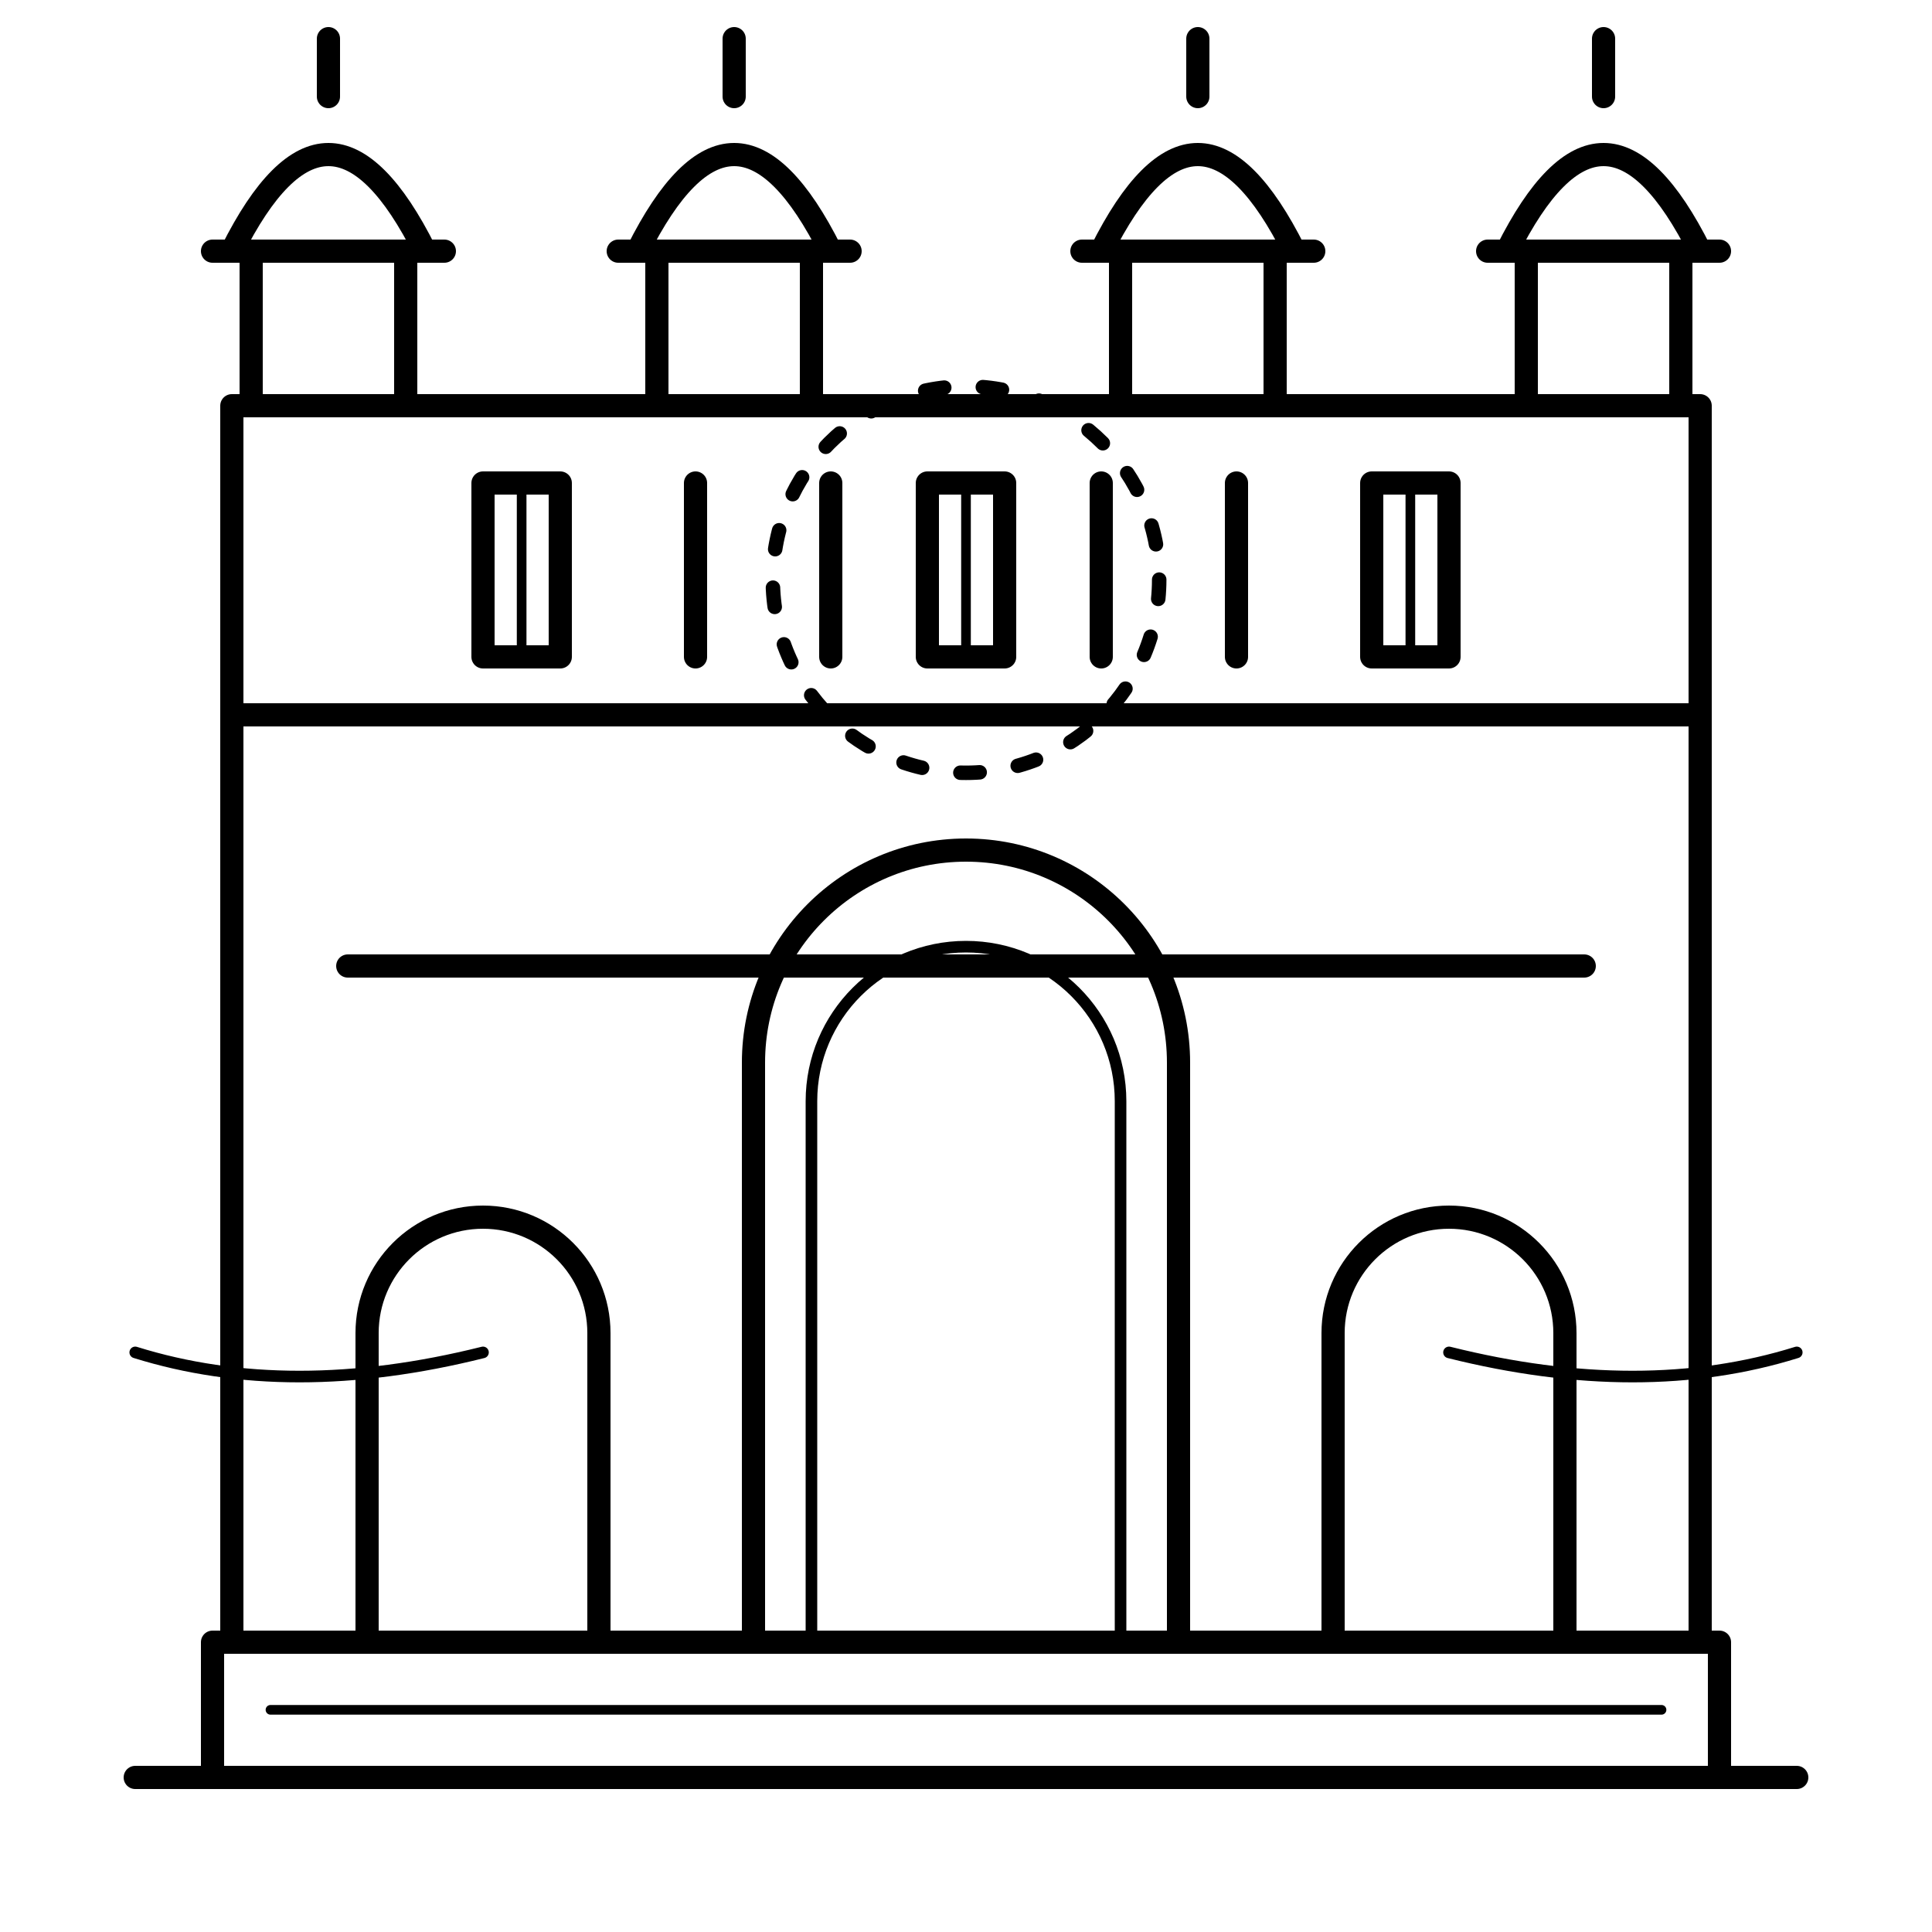
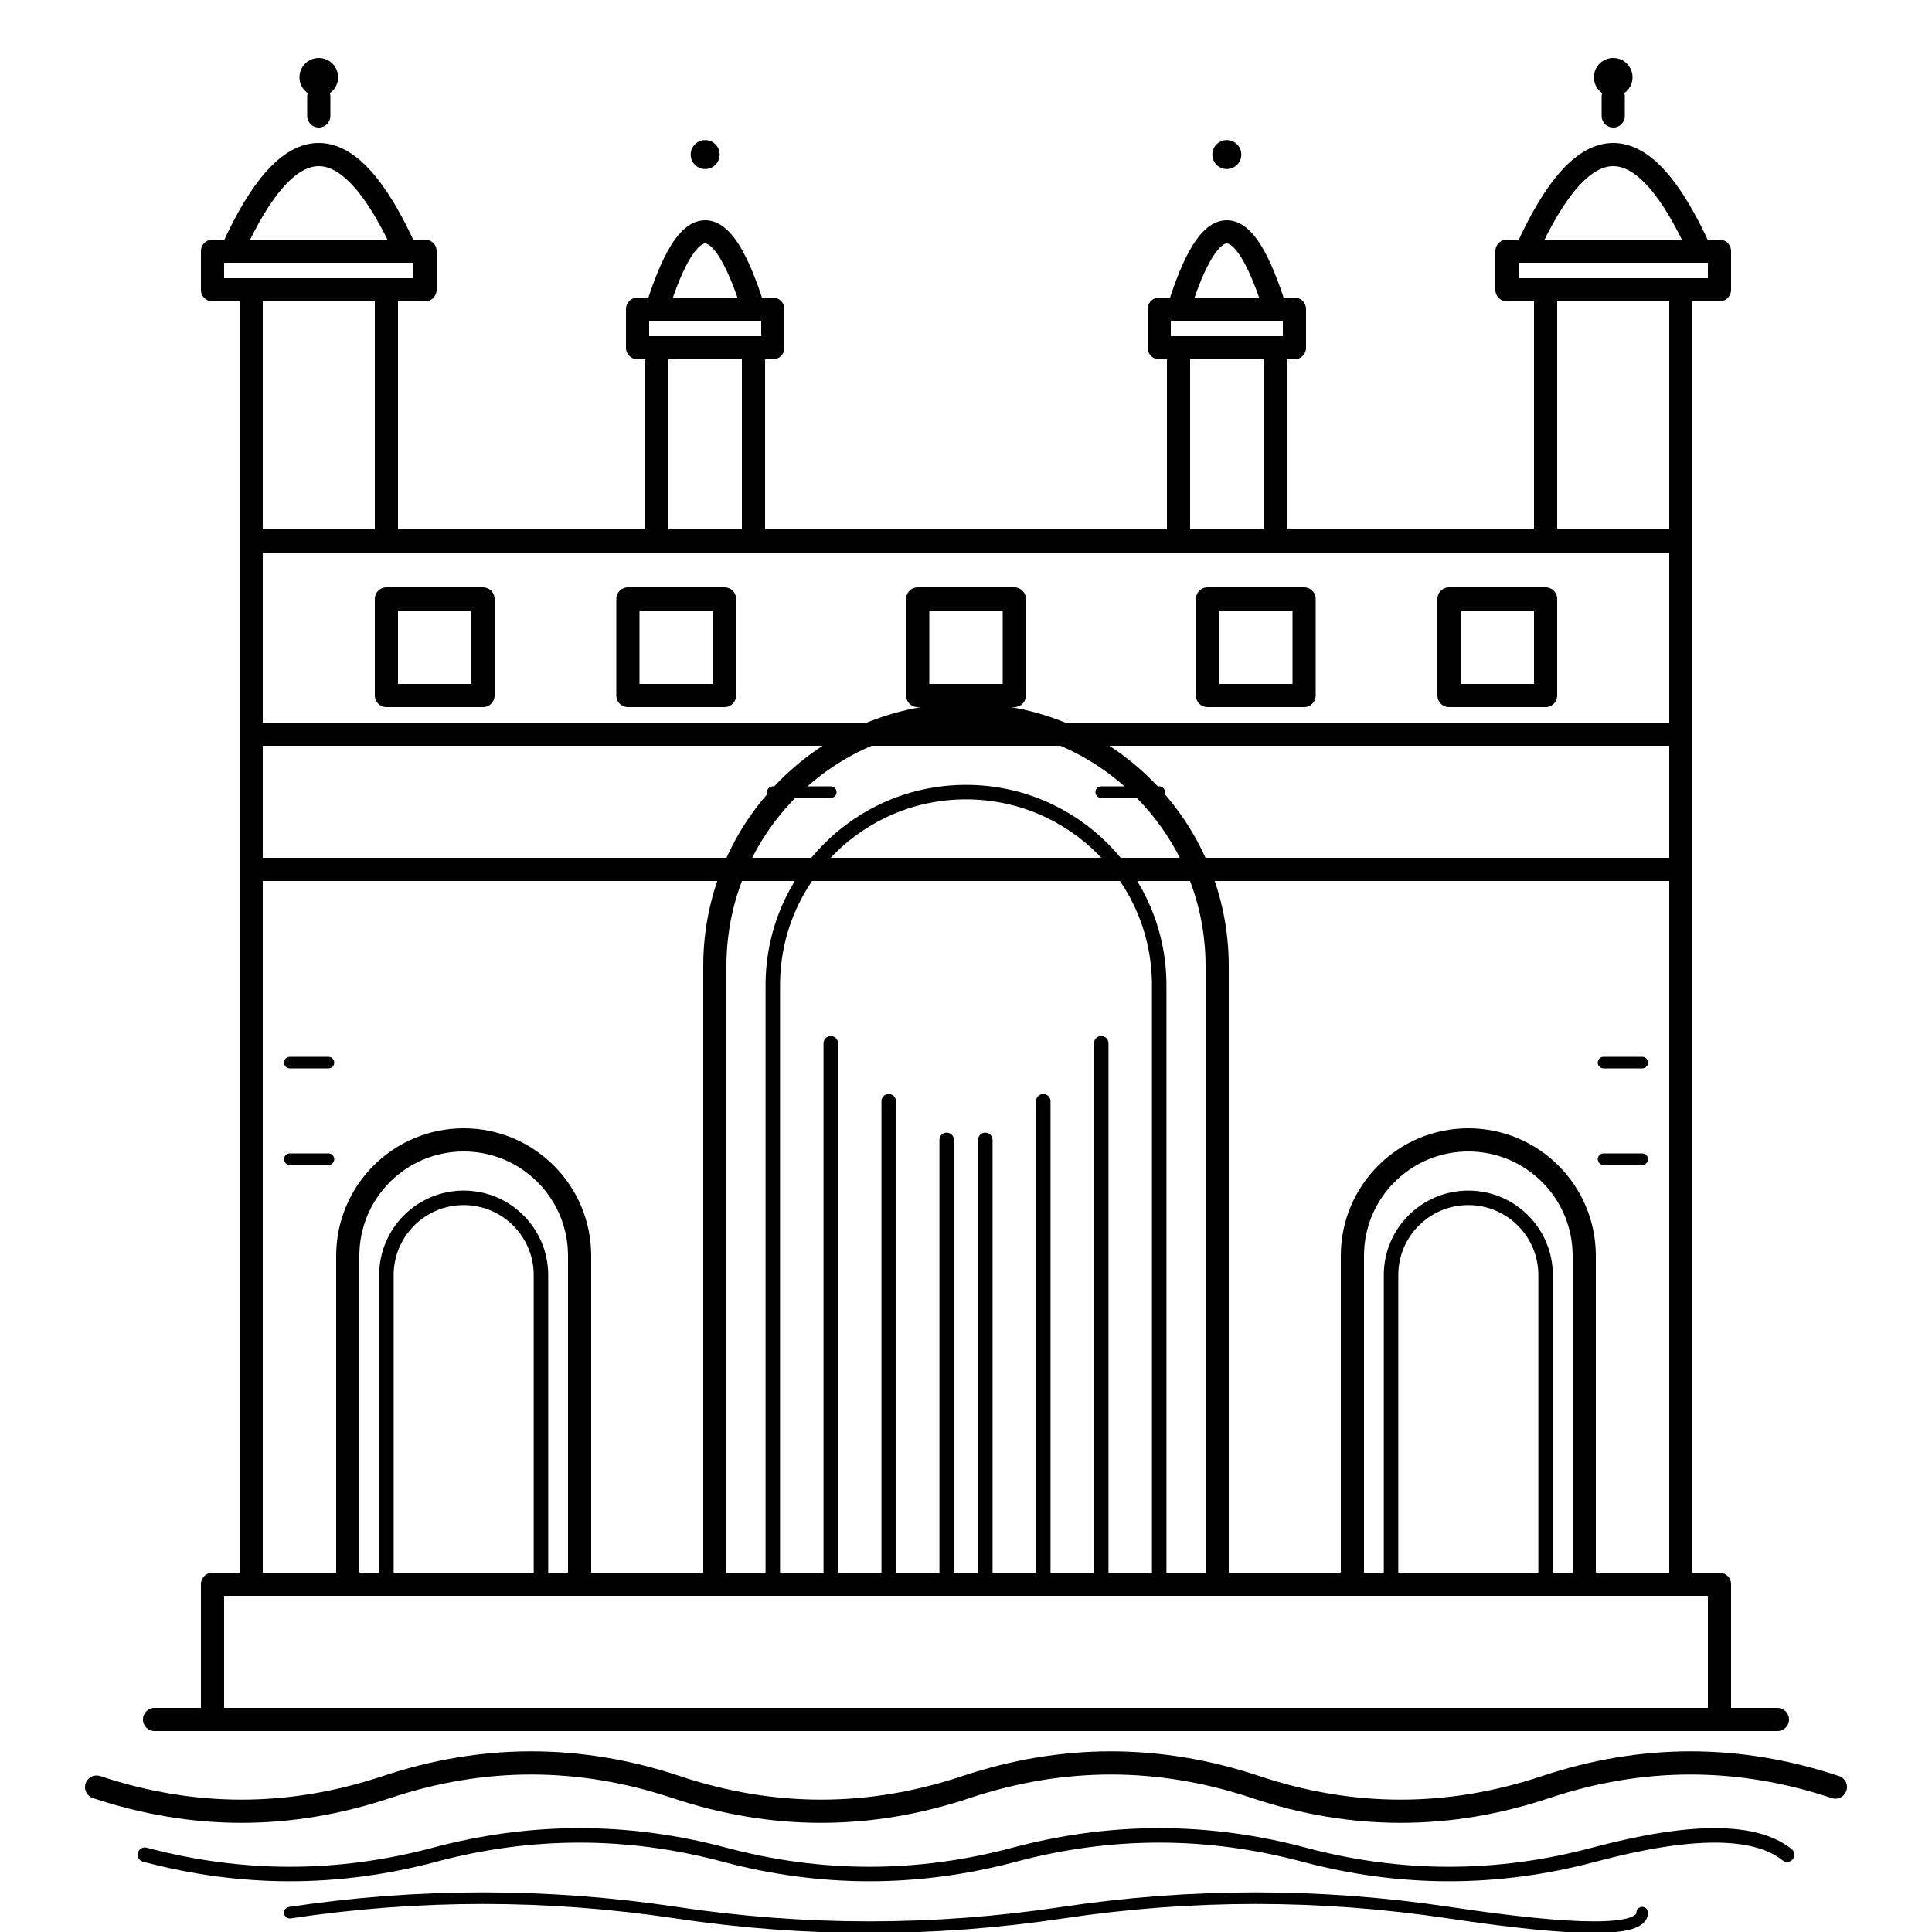
<svg xmlns="http://www.w3.org/2000/svg" viewBox="0 0 200 200">
  <g id="shadow" fill="none" stroke="currentColor" stroke-width="2.4" stroke-linecap="round" stroke-linejoin="round">
-     <path d="M 14 140 Q 30 145 50 140" stroke-width="1.2" />
-     <path d="M 150 140 Q 170 145 186 140" stroke-width="1.2" />
-     <circle cx="100" cy="60" r="20" stroke-width="1.5" stroke-dasharray="2 4" />
+     <path d="M 10 185 Q 25 190 40 185 T 70 185 T 100 185 T 130 185 T 160 185 T 190 185" />
+     <path d="M 15 192 Q 30 196 45 192 T 75 192 T 105 192 T 135 192 T 165 192 T 185 192" stroke-width="1.5" />
+     <path d="M 30 198 Q 50 195 70 198 T 110 198 T 150 198 T 170 198" stroke-width="1.2" />
  </g>
  <g id="ink" fill="none" stroke="currentColor" stroke-width="2.4" stroke-linecap="round" stroke-linejoin="round">
-     <line x1="14" y1="184" x2="186" y2="184" />
-     <rect x="22" y="170" width="156" height="14" />
-     <line x1="28" y1="177" x2="172" y2="177" stroke-width="1" />
-     <path d="M 24 170 L 24 42 L 176 42 L 176 170" />
-     <line x1="24" y1="74" x2="176" y2="74" />
-     <line x1="36" y1="100" x2="164" y2="100" />
-     <path d="M 78 170 L 78 110 A 22 22 0 0 1 122 110 L 122 170" />
-     <path d="M 84 170 L 84 114 A 16 16 0 0 1 116 114 L 116 170" stroke-width="1.2" />
-     <path d="M 38 170 L 38 138 A 12 12 0 0 1 62 138 L 62 170" />
-     <path d="M 138 170 L 138 138 A 12 12 0 0 1 162 138 L 162 170" />
-     <rect x="50" y="50" width="8" height="18" />
-     <rect x="96" y="50" width="8" height="18" />
-     <rect x="142" y="50" width="8" height="18" />
-     <line x1="72" y1="50" x2="72" y2="68" />
-     <line x1="86" y1="50" x2="86" y2="68" />
-     <line x1="114" y1="50" x2="114" y2="68" />
-     <line x1="128" y1="50" x2="128" y2="68" />
-     <line x1="26" y1="42" x2="26" y2="26" />
-     <line x1="42" y1="42" x2="42" y2="26" />
-     <line x1="22" y1="26" x2="46" y2="26" />
-     <path d="M 24 26 Q 34 6 44 26" />
-     <line x1="68" y1="42" x2="68" y2="26" />
-     <line x1="84" y1="42" x2="84" y2="26" />
-     <line x1="64" y1="26" x2="88" y2="26" />
-     <path d="M 66 26 Q 76 6 86 26" />
-     <line x1="116" y1="42" x2="116" y2="26" />
-     <line x1="132" y1="42" x2="132" y2="26" />
-     <line x1="112" y1="26" x2="136" y2="26" />
-     <path d="M 114 26 Q 124 6 134 26" />
-     <line x1="158" y1="42" x2="158" y2="26" />
-     <line x1="174" y1="42" x2="174" y2="26" />
-     <line x1="154" y1="26" x2="178" y2="26" />
-     <path d="M 156 26 Q 166 6 176 26" />
+     <line x1="16" y1="178" x2="184" y2="178" />
+     <rect x="22" y="164" width="156" height="14" />
+     <rect x="26" y="56" width="148" height="108" />
+     <path d="M 74 164 L 74 100 A 26 26 0 0 1 126 100 L 126 164" />
+     <path d="M 80 164 L 80 102 A 20 20 0 0 1 120 102 L 120 164" stroke-width="1.5" />
+     <line x1="86" y1="164" x2="86" y2="108" stroke-width="1.5" />
+     <line x1="92" y1="164" x2="92" y2="114" stroke-width="1.5" />
+     <line x1="98" y1="164" x2="98" y2="118" stroke-width="1.5" />
+     <line x1="102" y1="164" x2="102" y2="118" stroke-width="1.5" />
+     <line x1="108" y1="164" x2="108" y2="114" stroke-width="1.5" />
+     <line x1="114" y1="164" x2="114" y2="108" stroke-width="1.5" />
+     <path d="M 36 164 L 36 130 A 12 12 0 0 1 60 130 L 60 164" />
+     <path d="M 40 164 L 40 132 A 8 8 0 0 1 56 132 L 56 164" stroke-width="1.5" />
+     <path d="M 140 164 L 140 130 A 12 12 0 0 1 164 130 L 164 164" />
+     <path d="M 144 164 L 144 132 A 8 8 0 0 1 160 132 L 160 164" stroke-width="1.5" />
+     <line x1="26" y1="90" x2="174" y2="90" />
+     <line x1="26" y1="76" x2="174" y2="76" />
+     <rect x="40" y="62" width="10" height="10" />
+     <rect x="65" y="62" width="10" height="10" />
+     <rect x="95" y="62" width="10" height="10" />
+     <rect x="125" y="62" width="10" height="10" />
+     <rect x="150" y="62" width="10" height="10" />
+     <line x1="26" y1="56" x2="26" y2="30" />
+     <line x1="40" y1="56" x2="40" y2="30" />
+     <rect x="22" y="26" width="22" height="4" />
+     <path d="M 24 26 Q 33 6 42 26" />
+     <line x1="68" y1="56" x2="68" y2="36" />
+     <line x1="78" y1="56" x2="78" y2="36" />
+     <rect x="66" y="32" width="14" height="4" />
+     <path d="M 68 32 Q 73 16 78 32" />
+     <line x1="122" y1="56" x2="122" y2="36" />
+     <line x1="132" y1="56" x2="132" y2="36" />
+     <rect x="120" y="32" width="14" height="4" />
+     <path d="M 122 32 Q 127 16 132 32" />
+     <line x1="160" y1="56" x2="160" y2="30" />
+     <line x1="174" y1="56" x2="174" y2="30" />
+     <rect x="156" y="26" width="22" height="4" />
+     <path d="M 158 26 Q 167 6 176 26" />
  </g>
  <g id="accent" fill="none" stroke="currentColor" stroke-width="2.4" stroke-linecap="round" stroke-linejoin="round">
-     <line x1="54" y1="50" x2="54" y2="68" stroke-width="1" />
-     <line x1="100" y1="50" x2="100" y2="68" stroke-width="1" />
-     <line x1="146" y1="50" x2="146" y2="68" stroke-width="1" />
+     <path d="M 30 110 L 34 110 M 30 120 L 34 120 M 166 110 L 170 110 M 166 120 L 170 120 M 80 82 L 86 82 M 114 82 L 120 82" stroke-width="1.2" />
  </g>
  <g id="foil" fill="none" stroke="currentColor" stroke-width="2.4" stroke-linecap="round" stroke-linejoin="round">
-     <line x1="34" y1="10" x2="34" y2="4" />
-     <line x1="76" y1="10" x2="76" y2="4" />
-     <line x1="124" y1="10" x2="124" y2="4" />
-     <line x1="166" y1="10" x2="166" y2="4" />
+     <circle cx="33" cy="8" r="2" fill="currentColor" stroke="none" />
+     <line x1="33" y1="12" x2="33" y2="10" />
+     <circle cx="73" cy="16" r="1.5" fill="currentColor" stroke="none" />
+     <circle cx="127" cy="16" r="1.5" fill="currentColor" stroke="none" />
+     <circle cx="167" cy="8" r="2" fill="currentColor" stroke="none" />
+     <line x1="167" y1="12" x2="167" y2="10" />
  </g>
</svg>
